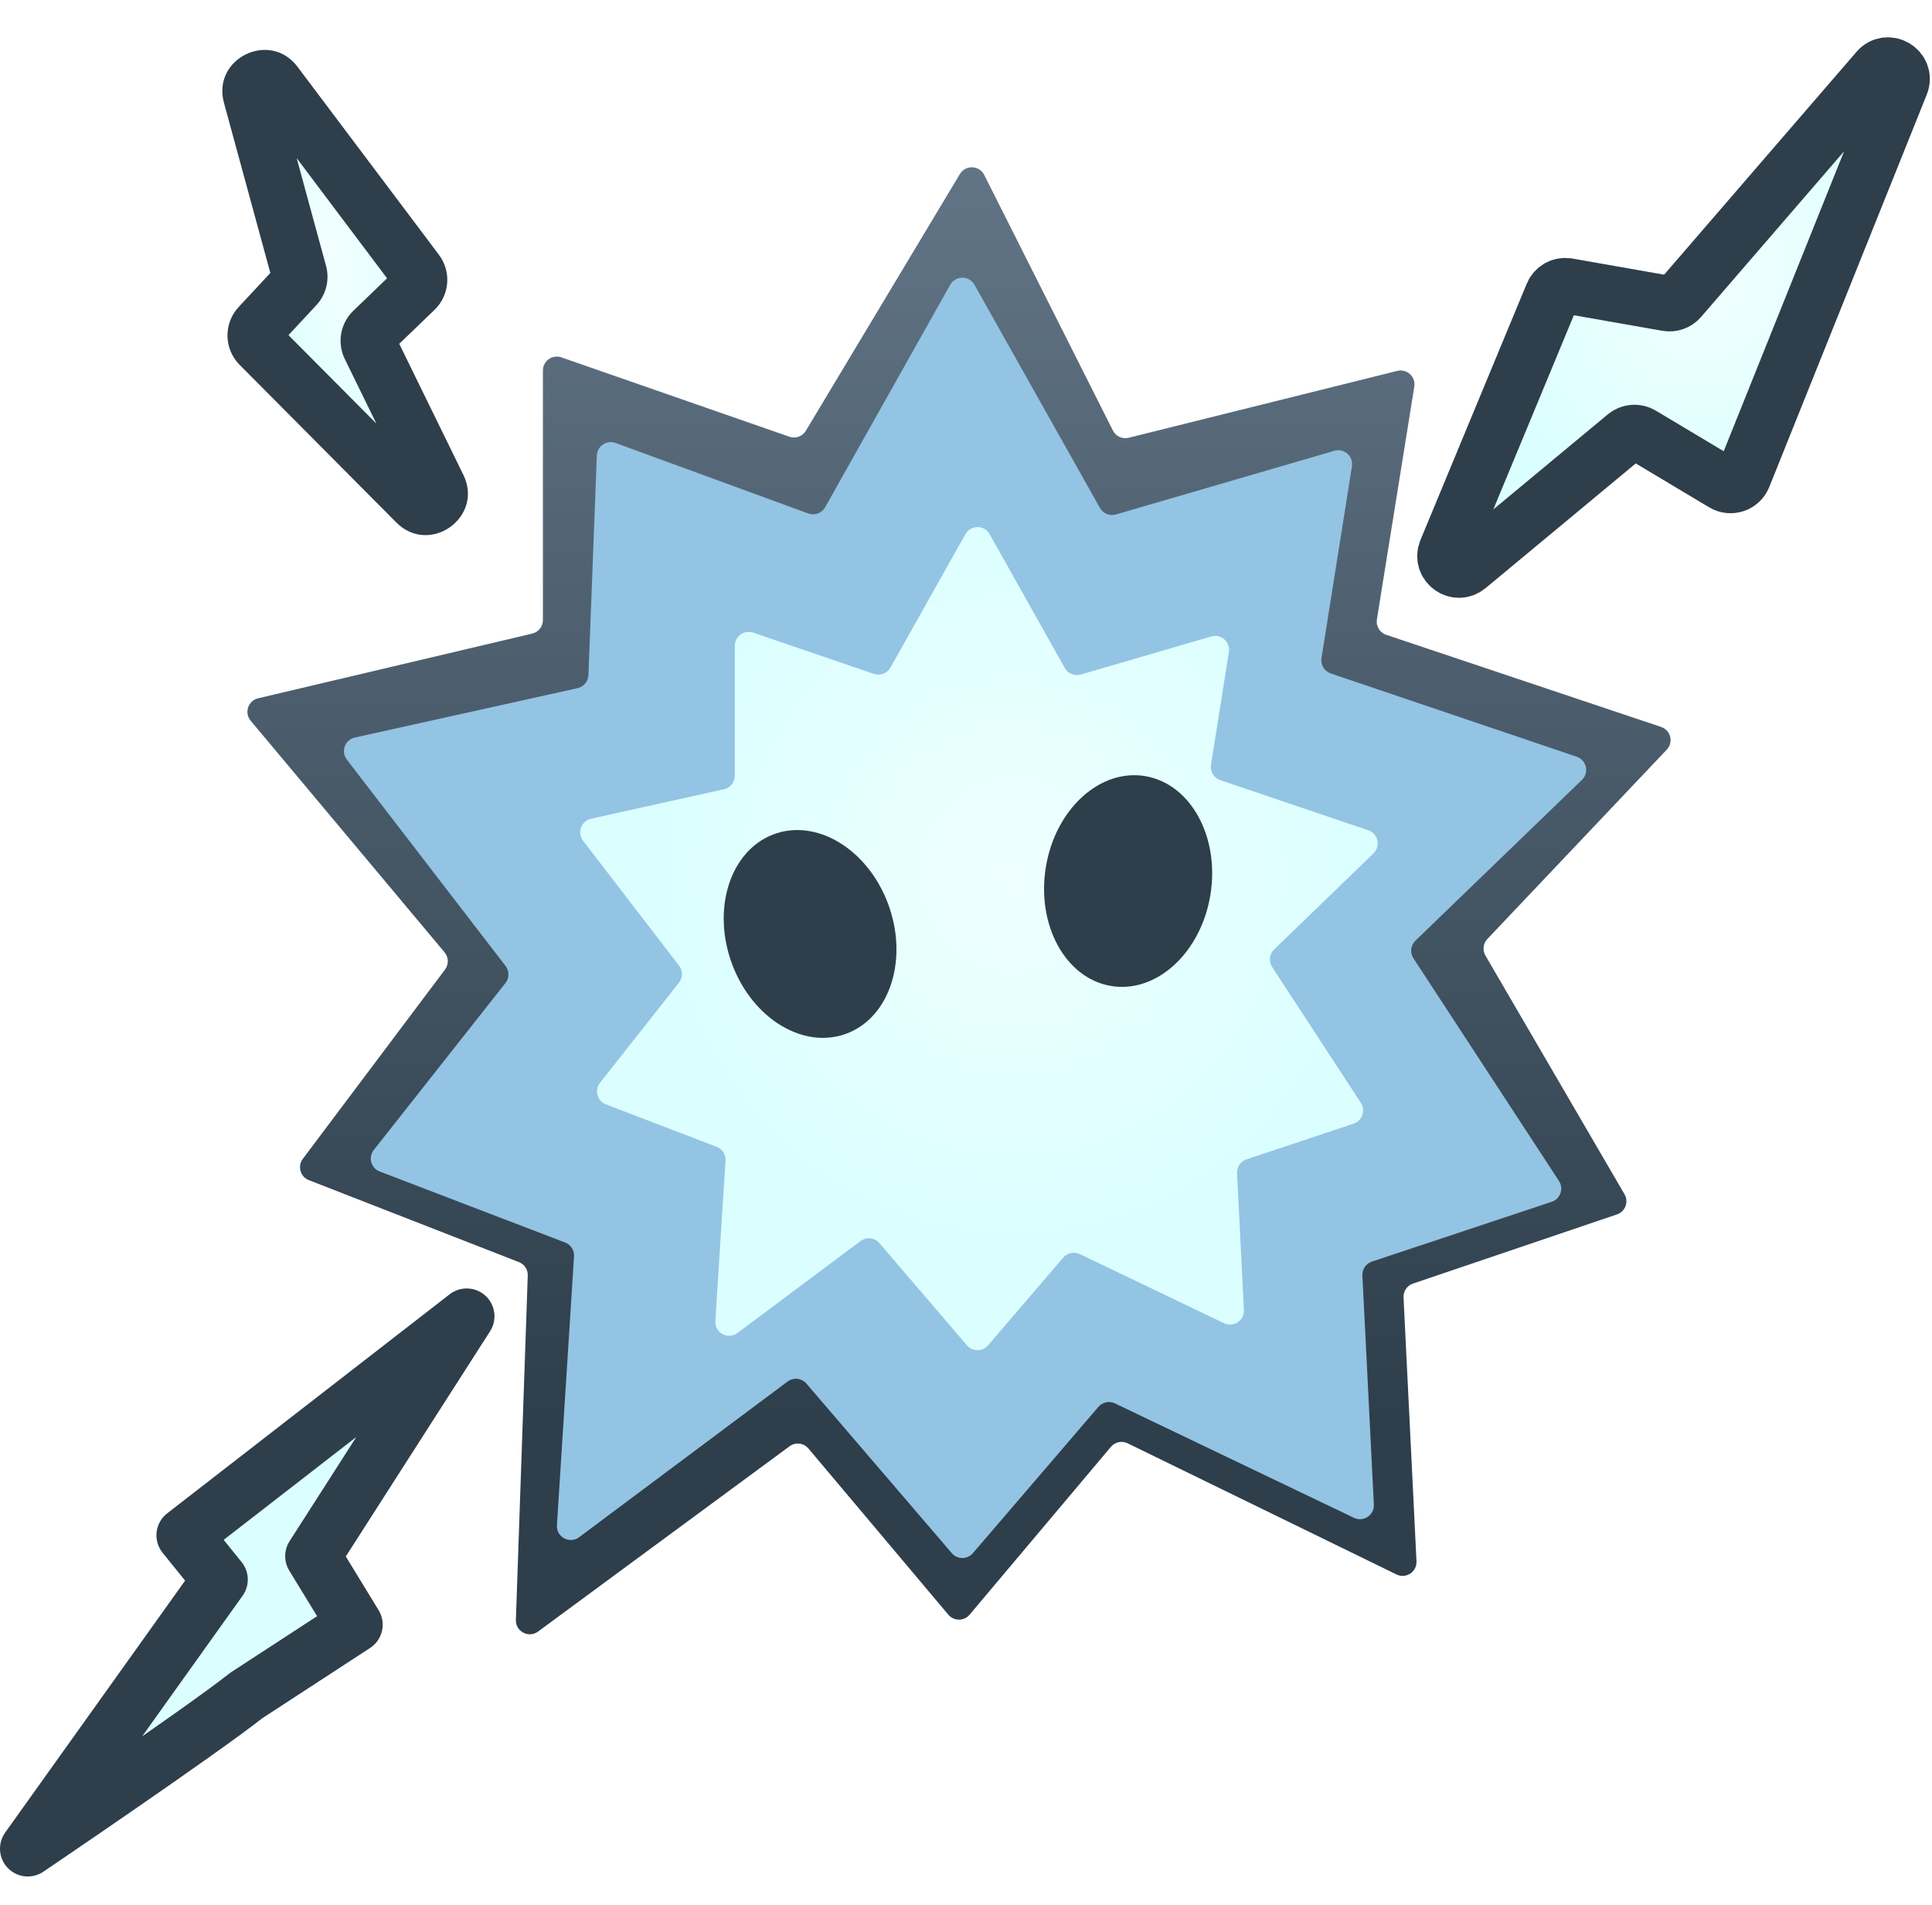
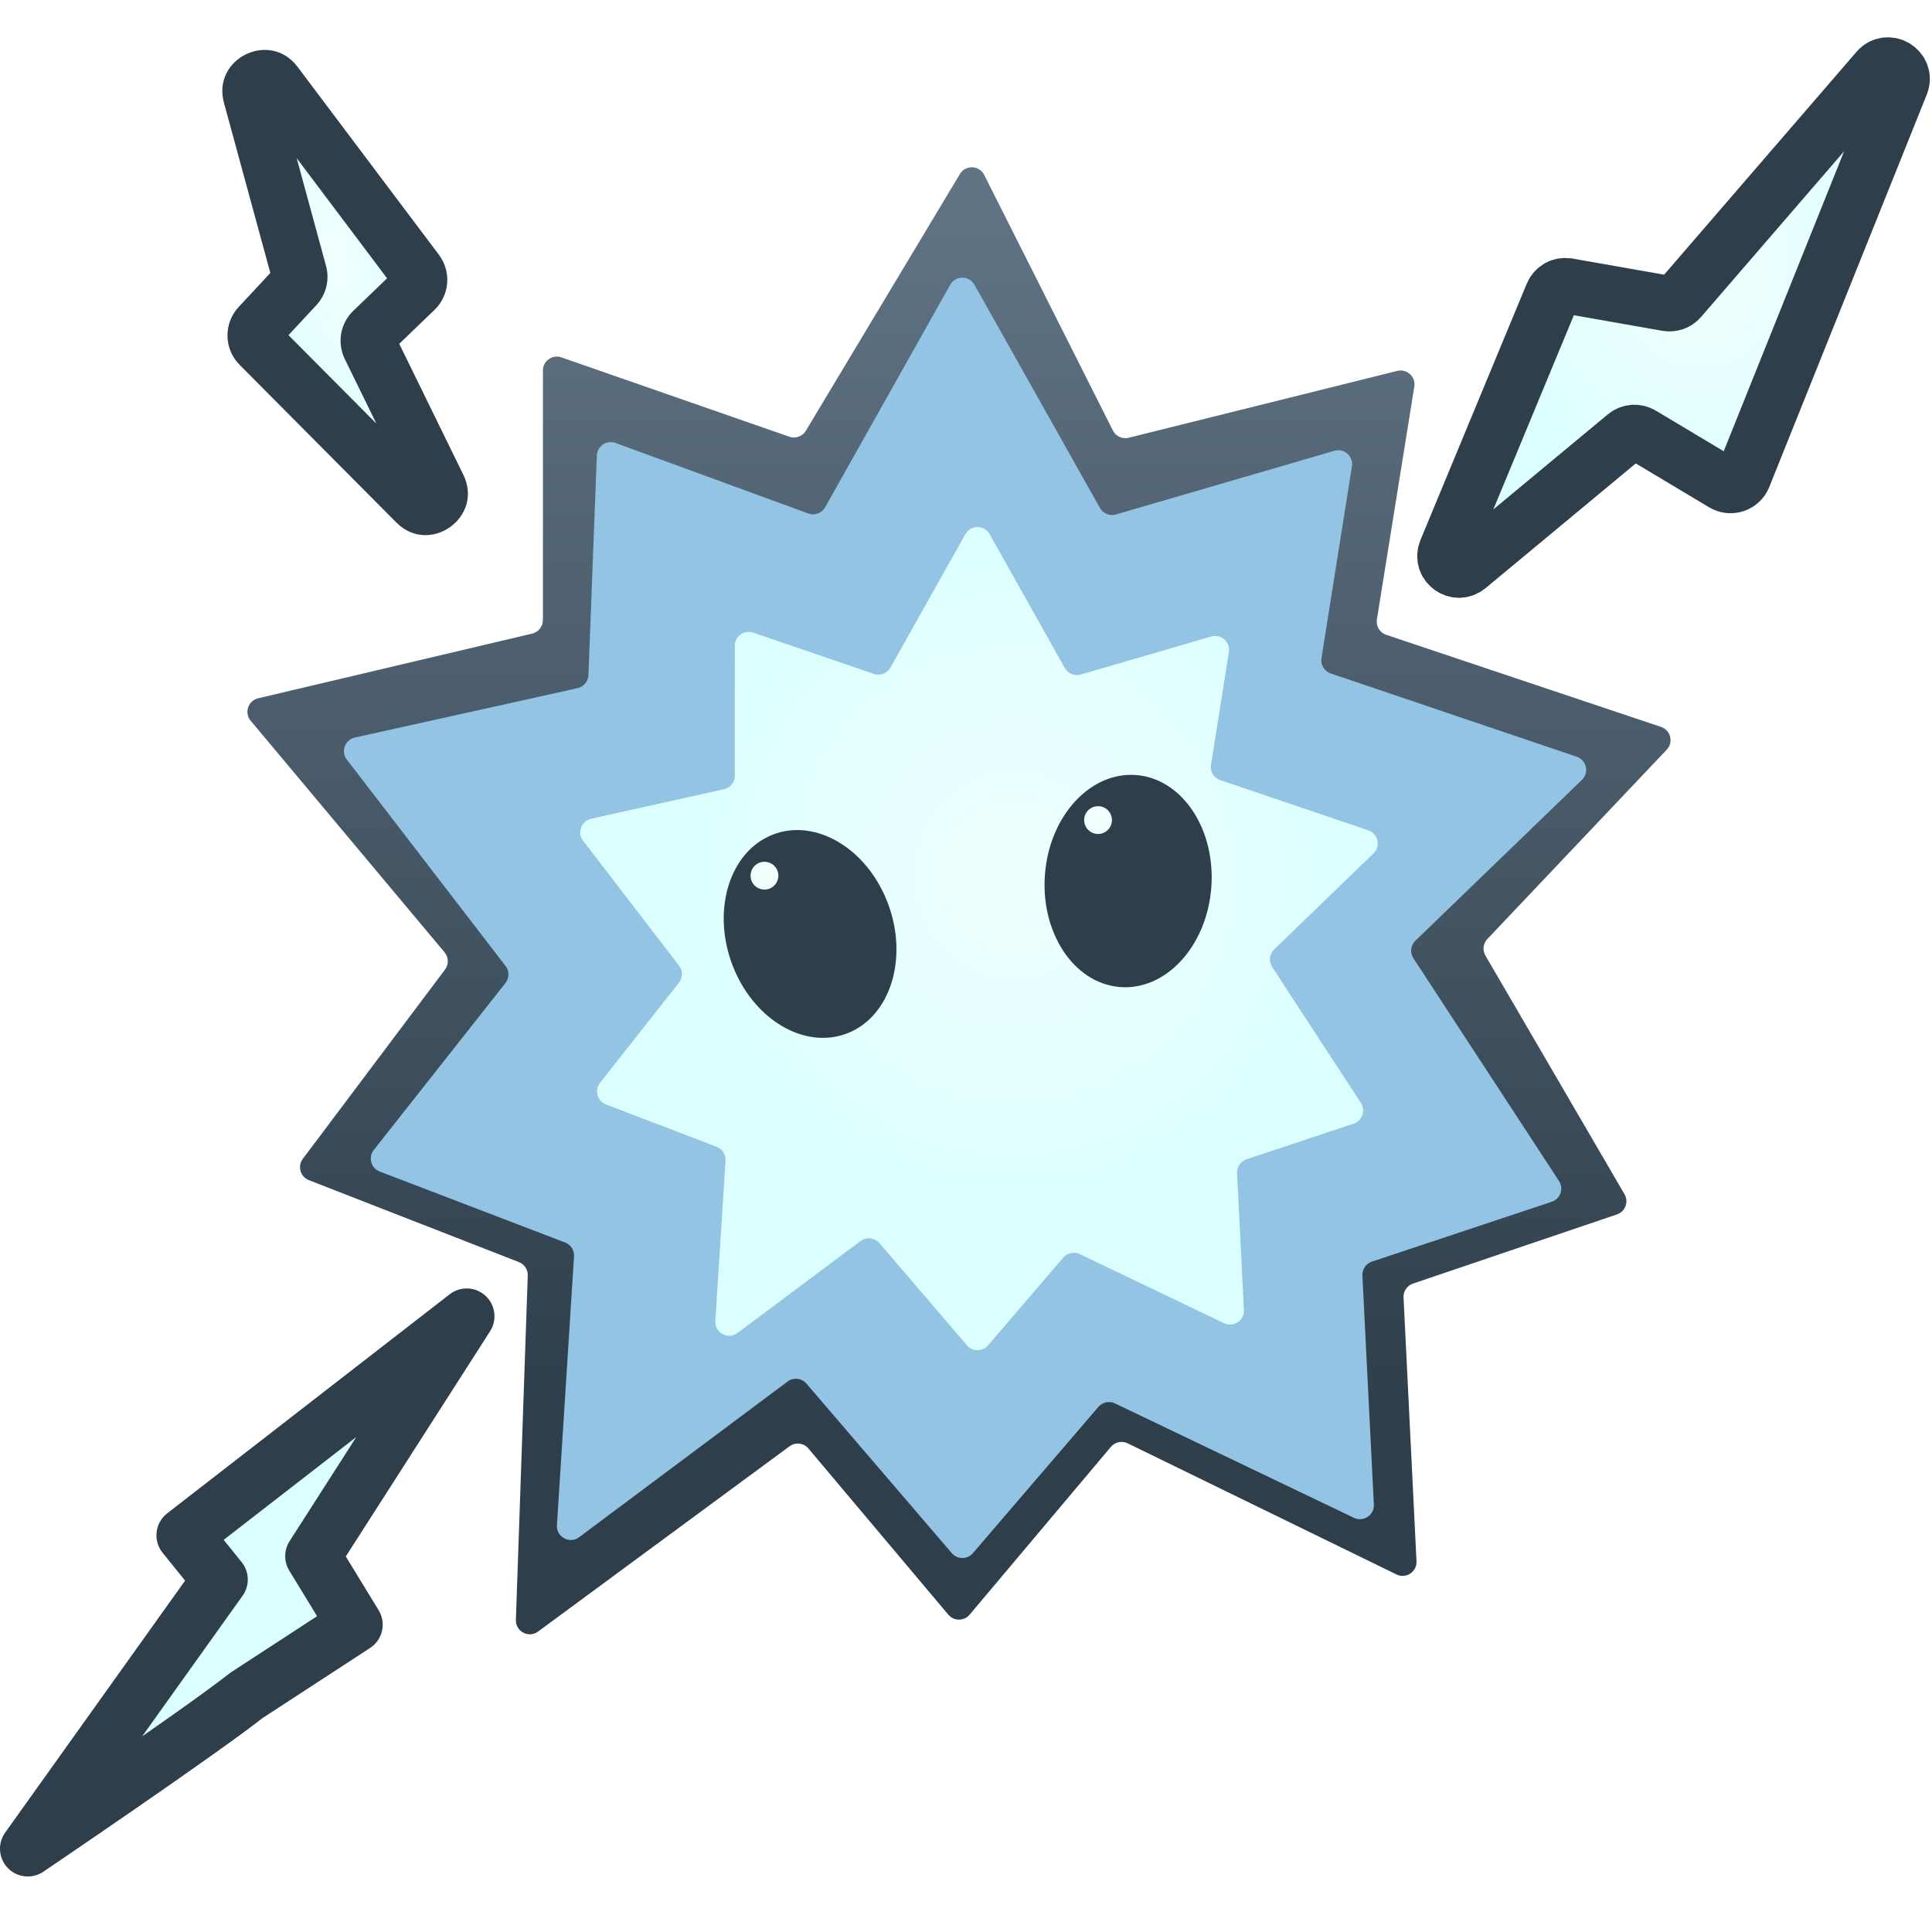
<svg xmlns="http://www.w3.org/2000/svg" width="139" height="137" viewBox="0 0 139 137" fill="none">
-   <path d="M69.06 12.521C69.465 11.845 70.456 11.882 70.811 12.585L80.069 30.974C80.279 31.391 80.75 31.607 81.203 31.494L100.525 26.684C101.221 26.511 101.868 27.105 101.754 27.813L99.062 44.564C98.985 45.047 99.268 45.515 99.732 45.671L119.508 52.298C120.201 52.531 120.419 53.404 119.916 53.934L107.009 67.557C106.704 67.88 106.648 68.365 106.871 68.749L116.878 85.92C117.196 86.466 116.934 87.167 116.335 87.37L101.657 92.347C101.234 92.49 100.957 92.897 100.979 93.343L101.911 112.326C101.948 113.086 101.158 113.607 100.474 113.274L81.129 103.837C80.717 103.636 80.221 103.741 79.925 104.092L69.759 116.168C69.36 116.642 68.629 116.642 68.229 116.168L58.164 104.212C57.825 103.809 57.23 103.738 56.806 104.051L38.71 117.381C38.037 117.877 37.089 117.377 37.117 116.542L37.97 91.767C37.984 91.342 37.729 90.955 37.334 90.801L22.222 84.905C21.605 84.665 21.388 83.902 21.786 83.373L32.017 69.756C32.297 69.384 32.283 68.87 31.985 68.513L18.035 51.853C17.557 51.283 17.848 50.409 18.572 50.238L38.29 45.583C38.742 45.477 39.061 45.074 39.061 44.61V26.655C39.061 25.967 39.739 25.484 40.389 25.71L56.793 31.42C57.24 31.576 57.735 31.396 57.979 30.99L69.06 12.521Z" fill="url(#paint0_linear_560_1212)" />
+   <path d="M69.06 12.521C69.465 11.845 70.456 11.882 70.811 12.585L80.069 30.974C80.279 31.391 80.75 31.607 81.203 31.494L100.525 26.684C101.221 26.511 101.868 27.105 101.754 27.813L99.062 44.564C98.985 45.047 99.268 45.515 99.732 45.671L119.508 52.298C120.201 52.531 120.419 53.404 119.916 53.934L107.009 67.557C106.704 67.88 106.648 68.365 106.871 68.749L116.878 85.92C117.196 86.466 116.934 87.167 116.335 87.37L101.657 92.347C101.234 92.49 100.957 92.897 100.979 93.343L101.911 112.326C101.948 113.086 101.158 113.607 100.474 113.274L81.129 103.837C80.717 103.636 80.221 103.741 79.925 104.092L69.759 116.168C69.36 116.642 68.629 116.642 68.229 116.168L58.164 104.212C57.825 103.809 57.23 103.738 56.806 104.051L38.71 117.381C38.037 117.877 37.089 117.377 37.117 116.542L37.97 91.767C37.984 91.342 37.729 90.955 37.334 90.801L22.222 84.905C21.605 84.665 21.388 83.902 21.786 83.373L32.017 69.756C32.297 69.384 32.283 68.87 31.985 68.513L18.035 51.853C17.557 51.283 17.848 50.409 18.572 50.238L38.29 45.583C38.742 45.477 39.061 45.074 39.061 44.61V26.655C39.061 25.967 39.739 25.484 40.389 25.71L56.793 31.42C57.24 31.576 57.735 31.396 57.979 30.99L69.06 12.521Z" fill="url(#paint0_linear_562_1165)" />
  <path d="M68.365 20.488C68.748 19.808 69.727 19.808 70.109 20.488L79.135 36.542C79.363 36.948 79.84 37.142 80.287 37.012L95.999 32.434C96.703 32.228 97.382 32.826 97.266 33.551L95.076 47.347C94.999 47.828 95.281 48.295 95.743 48.451L113.439 54.443C114.149 54.683 114.352 55.589 113.813 56.109L101.833 67.678C101.488 68.011 101.428 68.543 101.691 68.944L112.163 84.965C112.522 85.514 112.264 86.254 111.642 86.461L98.702 90.766C98.276 90.908 97.997 91.317 98.019 91.765L98.844 108.247C98.882 109.004 98.097 109.526 97.413 109.199L80.216 100.966C79.808 100.771 79.319 100.874 79.025 101.217L69.996 111.742C69.597 112.207 68.877 112.207 68.478 111.741L58.021 99.544C57.678 99.144 57.085 99.079 56.663 99.394L41.666 110.594C40.983 111.105 40.015 110.581 40.069 109.73L41.299 90.389C41.327 89.952 41.067 89.548 40.659 89.392L27.32 84.285C26.69 84.044 26.475 83.261 26.893 82.732L36.365 70.725C36.648 70.365 36.652 69.859 36.372 69.496L24.952 54.648C24.506 54.068 24.814 53.221 25.529 53.062L41.552 49.51C41.996 49.412 42.318 49.026 42.335 48.572L42.941 32.769C42.968 32.091 43.647 31.635 44.284 31.868L58.151 36.942C58.612 37.111 59.127 36.921 59.367 36.493L68.365 20.488Z" fill="#93C4E3" />
-   <path d="M69.456 38.43C69.838 37.75 70.818 37.75 71.2 38.43L76.609 48.059C76.836 48.464 77.314 48.659 77.76 48.529L87.146 45.791C87.851 45.586 88.529 46.184 88.414 46.908L87.127 55.022C87.05 55.503 87.332 55.969 87.793 56.126L98.441 59.734C99.15 59.974 99.354 60.88 98.815 61.4L91.67 68.306C91.325 68.639 91.266 69.17 91.528 69.572L97.91 79.345C98.269 79.894 98.011 80.633 97.389 80.84L89.685 83.406C89.259 83.548 88.98 83.956 89.002 84.404L89.494 94.245C89.532 95.002 88.747 95.524 88.063 95.197L77.69 90.226C77.281 90.031 76.793 90.134 76.498 90.477L71.088 96.79C70.688 97.256 69.968 97.256 69.569 96.79L63.27 89.436C62.928 89.037 62.334 88.971 61.912 89.286L53.062 95.901C52.379 96.412 51.411 95.888 51.465 95.037L52.198 83.503C52.226 83.066 51.966 82.662 51.558 82.506L43.596 79.455C42.967 79.214 42.752 78.432 43.169 77.902L48.846 70.699C49.13 70.339 49.133 69.833 48.854 69.471L41.952 60.489C41.506 59.909 41.814 59.062 42.528 58.903L52.083 56.783C52.541 56.681 52.867 56.276 52.867 55.807V46.461C52.867 45.775 53.541 45.293 54.19 45.515L62.871 48.482C63.327 48.638 63.83 48.446 64.066 48.026L69.456 38.43Z" fill="url(#paint1_radial_560_1212)" />
-   <ellipse cx="6.003" cy="7.648" rx="6.003" ry="7.648" transform="matrix(0.985347 0.170562 -0.164022 0.986457 76.5029 54.8183)" fill="#2E3E4B" />
+   <path d="M69.456 38.43C69.838 37.75 70.818 37.75 71.2 38.43L76.609 48.059C76.836 48.464 77.314 48.659 77.76 48.529L87.146 45.791C87.851 45.586 88.529 46.184 88.414 46.908L87.127 55.022C87.05 55.503 87.332 55.969 87.793 56.126L98.441 59.734C99.15 59.974 99.354 60.88 98.815 61.4L91.67 68.306C91.325 68.639 91.266 69.17 91.528 69.572L97.91 79.345C98.269 79.894 98.011 80.633 97.389 80.84L89.685 83.406C89.259 83.548 88.98 83.956 89.002 84.404L89.494 94.245C89.532 95.002 88.747 95.524 88.063 95.197L77.69 90.226C77.281 90.031 76.793 90.134 76.498 90.477L71.088 96.79C70.688 97.256 69.968 97.256 69.569 96.79L63.27 89.436C62.928 89.037 62.334 88.971 61.912 89.286L53.062 95.901C52.379 96.412 51.411 95.888 51.465 95.037L52.198 83.503C52.226 83.066 51.966 82.662 51.558 82.506L43.596 79.455C42.967 79.214 42.752 78.432 43.169 77.902L48.846 70.699C49.13 70.339 49.133 69.833 48.854 69.471L41.952 60.489C41.506 59.909 41.814 59.062 42.528 58.903L52.083 56.783C52.541 56.681 52.867 56.276 52.867 55.807V46.461C52.867 45.775 53.541 45.293 54.19 45.515L62.871 48.482C63.327 48.638 63.83 48.446 64.066 48.026L69.456 38.43Z" fill="url(#paint1_radial_562_1165)" />
+   <ellipse cx="6.003" cy="7.648" rx="6.003" ry="7.648" transform="matrix(0.995962 0.0897735 -0.083165 0.996536 75.8208 55.2262)" fill="#2E3E4B" />
  <ellipse cx="6.016" cy="7.633" rx="6.016" ry="7.633" transform="matrix(0.931209 -0.364485 0.351927 0.936028 49.9941 62.2409)" fill="#2E3E4B" />
-   <path d="M111.692 21.173L104.043 39.62C103.644 40.584 104.803 41.439 105.606 40.773L116.954 31.35C117.28 31.079 117.742 31.043 118.106 31.261L123.993 34.782C124.521 35.097 125.206 34.866 125.435 34.296L136.766 6.063C137.186 5.015 135.819 4.182 135.081 5.037L120.87 21.498C120.639 21.764 120.286 21.89 119.939 21.829L112.789 20.571C112.328 20.49 111.872 20.74 111.692 21.173Z" fill="url(#paint2_radial_560_1212)" stroke-width="4" stroke="#2E3E4A" />
-   <path d="M29.98 19.529L19.807 6.005C19.144 5.124 17.753 5.804 18.043 6.867L21.526 19.651C21.617 19.984 21.529 20.341 21.294 20.594L18.634 23.453C18.269 23.846 18.279 24.457 18.658 24.838L29.932 36.18C30.73 36.983 32.037 36.053 31.539 35.037L26.606 24.957C26.415 24.567 26.498 24.099 26.81 23.798L29.875 20.85C30.239 20.5 30.284 19.933 29.98 19.529Z" fill="url(#paint3_radial_560_1212)" />
+   <path d="M111.692 21.173L104.043 39.62C103.644 40.584 104.803 41.439 105.606 40.773L116.954 31.35C117.28 31.079 117.742 31.043 118.106 31.261L123.993 34.782C124.521 35.097 125.206 34.866 125.435 34.296L136.766 6.063C137.186 5.015 135.819 4.182 135.081 5.037L120.87 21.498C120.639 21.764 120.286 21.89 119.939 21.829L112.789 20.571C112.328 20.49 111.872 20.74 111.692 21.173Z" fill="url(#paint2_radial_562_1165)" stroke-width="4" stroke="#2E3E4A" />
+   <path d="M29.98 19.529L19.807 6.005C19.144 5.124 17.753 5.804 18.043 6.867L21.526 19.651C21.617 19.984 21.529 20.341 21.294 20.594L18.634 23.453C18.269 23.846 18.279 24.457 18.658 24.838L29.932 36.18C30.73 36.983 32.037 36.053 31.539 35.037L26.606 24.957C26.415 24.567 26.498 24.099 26.81 23.798L29.875 20.85C30.239 20.5 30.284 19.933 29.98 19.529Z" fill="url(#paint3_radial_562_1165)" />
  <path d="M19.807 6.005L18.208 7.206V7.206L19.807 6.005ZM29.98 19.529L28.381 20.73L28.381 20.73L29.98 19.529ZM29.875 20.85L31.263 22.292L31.263 22.292L29.875 20.85ZM26.81 23.798L25.422 22.357L25.422 22.357L26.81 23.798ZM26.606 24.957L24.809 25.835L24.809 25.835L26.606 24.957ZM31.539 35.037L29.743 35.914V35.914L31.539 35.037ZM29.932 36.18L28.514 37.589L28.514 37.589L29.932 36.18ZM18.658 24.838L20.076 23.43L20.076 23.43L18.658 24.838ZM18.634 23.453L20.1 24.815L20.1 24.815L18.634 23.453ZM21.294 20.594L19.828 19.231L19.828 19.231L21.294 20.594ZM21.526 19.651L19.596 20.174L19.596 20.174L21.526 19.651ZM18.043 6.867L19.973 6.344L18.043 6.867ZM19.807 6.005L18.208 7.206L28.381 20.73L29.98 19.529L31.578 18.329L21.405 4.805L19.807 6.005ZM29.875 20.85L28.487 19.409L25.422 22.357L26.81 23.798L28.198 25.24L31.263 22.292L29.875 20.85ZM26.606 24.957L24.809 25.835L29.743 35.914L31.539 35.037L33.336 34.16L28.403 24.08L26.606 24.957ZM29.932 36.18L31.35 34.771L20.076 23.43L18.658 24.838L17.239 26.247L28.514 37.589L29.932 36.18ZM18.634 23.453L20.1 24.815L22.759 21.956L21.294 20.594L19.828 19.231L17.168 22.09L18.634 23.453ZM21.526 19.651L23.456 19.127L19.973 6.344L18.043 6.867L16.112 7.391L19.596 20.174L21.526 19.651ZM21.294 20.594L22.759 21.956C23.465 21.198 23.729 20.128 23.456 19.127L21.526 19.651L19.596 20.174C19.505 19.841 19.593 19.484 19.828 19.231L21.294 20.594ZM18.658 24.838L20.076 23.43C20.455 23.811 20.465 24.422 20.1 24.815L18.634 23.453L17.168 22.09C16.072 23.269 16.103 25.104 17.239 26.247L18.658 24.838ZM31.539 35.037L29.743 35.914C29.649 35.723 29.613 35.453 29.694 35.183C29.767 34.938 29.912 34.766 30.061 34.661C30.209 34.555 30.419 34.474 30.674 34.485C30.957 34.498 31.2 34.62 31.35 34.771L29.932 36.18L28.514 37.589C30.907 39.996 34.828 37.209 33.336 34.16L31.539 35.037ZM26.81 23.798L25.422 22.357C24.484 23.259 24.236 24.664 24.809 25.835L26.606 24.957L28.403 24.08C28.594 24.47 28.511 24.939 28.198 25.24L26.81 23.798ZM29.98 19.529L28.381 20.73C28.078 20.326 28.123 19.759 28.487 19.409L29.875 20.85L31.263 22.292C32.355 21.241 32.49 19.541 31.578 18.329L29.98 19.529ZM19.807 6.005L21.405 4.805C19.417 2.162 15.243 4.201 16.112 7.391L18.043 6.867L19.973 6.344C20.028 6.548 20.014 6.813 19.891 7.058C19.78 7.28 19.611 7.424 19.448 7.504C19.284 7.584 19.067 7.628 18.823 7.58C18.554 7.526 18.336 7.375 18.208 7.206L19.807 6.005Z" fill="#2E3E4A" />
  <path d="M15.828 113.642L13.255 110.454L33.575 94.697L22.52 111.955L25.534 116.889L17.73 121.974C14.323 124.661 2 133.002 2 133.002L15.828 113.642Z" fill="#DBFFFF" />
-   <path d="M13.255 110.454L12.03 108.875C11.605 109.204 11.331 109.69 11.268 110.224C11.206 110.757 11.36 111.293 11.697 111.711L13.255 110.454ZM15.828 113.642L17.455 114.803C17.977 114.072 17.948 113.084 17.385 112.386L15.828 113.642ZM2 133.002L0.373 131.841C-0.19 132.629 -0.108 133.707 0.568 134.399C1.243 135.092 2.319 135.2 3.121 134.658L2 133.002ZM17.73 121.974L16.639 120.299C16.589 120.332 16.54 120.367 16.493 120.404L17.73 121.974ZM25.534 116.889L26.625 118.563C27.532 117.972 27.805 116.768 27.241 115.845L25.534 116.889ZM33.575 94.697L35.26 95.775C35.785 94.955 35.644 93.876 34.925 93.22C34.207 92.564 33.12 92.521 32.35 93.118L33.575 94.697ZM22.52 111.955L20.835 110.878C20.422 111.523 20.413 112.346 20.812 112.999L22.52 111.955ZM13.255 110.454L11.697 111.711L14.27 114.899L15.828 113.642L17.385 112.386L14.812 109.198L13.255 110.454ZM2 133.002C3.121 134.658 3.121 134.657 3.121 134.657C3.121 134.657 3.121 134.657 3.121 134.657C3.122 134.657 3.122 134.656 3.123 134.656C3.125 134.655 3.127 134.653 3.13 134.651C3.136 134.647 3.145 134.641 3.157 134.633C3.18 134.617 3.215 134.593 3.261 134.562C3.353 134.5 3.487 134.409 3.659 134.292C4.004 134.058 4.499 133.721 5.105 133.308C6.315 132.483 7.966 131.354 9.723 130.141C13.211 127.732 17.203 124.935 18.968 123.544L17.73 121.974L16.493 120.404C14.85 121.7 10.977 124.416 7.452 126.851C5.703 128.058 4.059 129.183 2.853 130.005C2.25 130.416 1.756 130.752 1.413 130.985C1.242 131.101 1.109 131.192 1.018 131.253C0.972 131.284 0.938 131.307 0.915 131.323C0.903 131.331 0.894 131.337 0.888 131.341C0.886 131.343 0.883 131.344 0.882 131.345C0.881 131.346 0.881 131.346 0.88 131.346C0.88 131.346 0.88 131.347 0.88 131.347C0.88 131.347 0.88 131.347 2 133.002ZM17.73 121.974L18.822 123.649L26.625 118.563L25.534 116.889L24.442 115.214L16.639 120.299L17.73 121.974ZM33.575 94.697L32.35 93.118L12.03 108.875L13.255 110.454L14.48 112.034L34.801 96.277L33.575 94.697ZM25.534 116.889L27.241 115.845L24.227 110.912L22.52 111.955L20.812 112.999L23.826 117.932L25.534 116.889ZM22.52 111.955L24.204 113.033L35.26 95.775L33.575 94.697L31.891 93.62L20.835 110.878L22.52 111.955ZM15.828 113.642L14.2 112.481L0.373 131.841L2 133.002L3.628 134.163L17.455 114.803L15.828 113.642Z" fill="url(#paint4_linear_560_1212)" />
+   <path d="M13.255 110.454L12.03 108.875C11.605 109.204 11.331 109.69 11.268 110.224C11.206 110.757 11.36 111.293 11.697 111.711L13.255 110.454ZM15.828 113.642L17.455 114.803C17.977 114.072 17.948 113.084 17.385 112.386L15.828 113.642ZM2 133.002L0.373 131.841C-0.19 132.629 -0.108 133.707 0.568 134.399C1.243 135.092 2.319 135.2 3.121 134.658L2 133.002ZM17.73 121.974L16.639 120.299C16.589 120.332 16.54 120.367 16.493 120.404L17.73 121.974ZM25.534 116.889L26.625 118.563C27.532 117.972 27.805 116.768 27.241 115.845L25.534 116.889ZM33.575 94.697L35.26 95.775C35.785 94.955 35.644 93.876 34.925 93.22C34.207 92.564 33.12 92.521 32.35 93.118L33.575 94.697ZM22.52 111.955L20.835 110.878C20.422 111.523 20.413 112.346 20.812 112.999L22.52 111.955ZM13.255 110.454L11.697 111.711L14.27 114.899L15.828 113.642L17.385 112.386L14.812 109.198L13.255 110.454ZM2 133.002C3.121 134.658 3.121 134.657 3.121 134.657C3.121 134.657 3.121 134.657 3.121 134.657C3.122 134.657 3.122 134.656 3.123 134.656C3.125 134.655 3.127 134.653 3.13 134.651C3.136 134.647 3.145 134.641 3.157 134.633C3.18 134.617 3.215 134.593 3.261 134.562C3.353 134.5 3.487 134.409 3.659 134.292C4.004 134.058 4.499 133.721 5.105 133.308C6.315 132.483 7.966 131.354 9.723 130.141C13.211 127.732 17.203 124.935 18.968 123.544L17.73 121.974L16.493 120.404C14.85 121.7 10.977 124.416 7.452 126.851C5.703 128.058 4.059 129.183 2.853 130.005C2.25 130.416 1.756 130.752 1.413 130.985C1.242 131.101 1.109 131.192 1.018 131.253C0.972 131.284 0.938 131.307 0.915 131.323C0.903 131.331 0.894 131.337 0.888 131.341C0.886 131.343 0.883 131.344 0.882 131.345C0.881 131.346 0.881 131.346 0.88 131.346C0.88 131.346 0.88 131.347 0.88 131.347C0.88 131.347 0.88 131.347 2 133.002ZM17.73 121.974L18.822 123.649L26.625 118.563L25.534 116.889L24.442 115.214L16.639 120.299L17.73 121.974ZM33.575 94.697L32.35 93.118L12.03 108.875L13.255 110.454L14.48 112.034L34.801 96.277L33.575 94.697ZM25.534 116.889L27.241 115.845L24.227 110.912L22.52 111.955L20.812 112.999L23.826 117.932L25.534 116.889ZM22.52 111.955L24.204 113.033L35.26 95.775L33.575 94.697L31.891 93.62L20.835 110.878L22.52 111.955ZM15.828 113.642L14.2 112.481L0.373 131.841L2 133.002L3.628 134.163L17.455 114.803L15.828 113.642Z" fill="url(#paint4_linear_562_1165)" />
+   <circle cx="55" cy="63" r="1" fill="url(#paint5_radial_562_1165)" />
+   <circle cx="79" cy="59" r="1" fill="url(#paint6_radial_562_1165)" />
  <defs>
-     <linearGradient id="paint0_linear_560_1212" x1="68.994" y1="10.964" x2="68.994" y2="118.607" gradientUnits="userSpaceOnUse">
+     <linearGradient id="paint0_linear_562_1165" x1="68.994" y1="10.964" x2="68.994" y2="118.607" gradientUnits="userSpaceOnUse">
      <stop stop-color="#627586" />
      <stop offset="0.851" stop-color="#2E3E4B" />
    </linearGradient>
-     <radialGradient id="paint1_radial_560_1212" cx="0" cy="0" r="1" gradientTransform="matrix(2.4274 26.0833 -25.3117 2.37939 72.922 62.961)" gradientUnits="userSpaceOnUse">
+     <radialGradient id="paint1_radial_562_1165" cx="0" cy="0" r="1" gradientTransform="matrix(2.4274 26.0833 -25.3117 2.37939 72.922 62.961)" gradientUnits="userSpaceOnUse">
      <stop stop-color="#EFFFFF" />
      <stop offset="1" stop-color="#DBFFFF" />
    </radialGradient>
-     <radialGradient id="paint2_radial_560_1212" cx="0" cy="0" r="1" gradientTransform="matrix(1.5019 18.3866 -15.661 1.67728 122.248 18.8849)" gradientUnits="userSpaceOnUse">
+     <radialGradient id="paint2_radial_562_1165" cx="0" cy="0" r="1" gradientTransform="matrix(1.5019 18.3866 -15.661 1.67728 122.248 18.8849)" gradientUnits="userSpaceOnUse">
      <stop stop-color="#F3FFFF" />
      <stop offset="1" stop-color="#DBFFFF" />
    </radialGradient>
-     <radialGradient id="paint3_radial_560_1212" cx="0" cy="0" r="1" gradientTransform="matrix(3.69205 17.2683 -5.21283 2.57998 24.1044 18.4292)" gradientUnits="userSpaceOnUse">
+     <radialGradient id="paint3_radial_562_1165" cx="0" cy="0" r="1" gradientTransform="matrix(3.69205 17.2683 -5.21283 2.57998 24.1044 18.4292)" gradientUnits="userSpaceOnUse">
      <stop stop-color="#F3FFFF" />
      <stop offset="1" stop-color="#DBFFFF" />
    </radialGradient>
-     <linearGradient id="paint4_linear_560_1212" x1="21.238" y1="92.698" x2="14.383" y2="135.008" gradientUnits="userSpaceOnUse">
+     <linearGradient id="paint4_linear_562_1165" x1="21.238" y1="92.698" x2="14.383" y2="135.008" gradientUnits="userSpaceOnUse">
      <stop offset="0.851" stop-color="#2E3E4B" />
    </linearGradient>
+     <radialGradient id="paint5_radial_562_1165" cx="0" cy="0" r="1" gradientTransform="matrix(0.0822847 0.858024 -0.858024 0.0782714 55.0823 62.858)" gradientUnits="userSpaceOnUse">
+       <stop stop-color="#F3FFFF" />
+     </radialGradient>
+     <radialGradient id="paint6_radial_562_1165" cx="0" cy="0" r="1" gradientTransform="matrix(0.0822847 0.858024 -0.858024 0.0782714 79.0823 58.858)" gradientUnits="userSpaceOnUse">
+       <stop stop-color="#F3FFFF" />
+     </radialGradient>
  </defs>
</svg>
